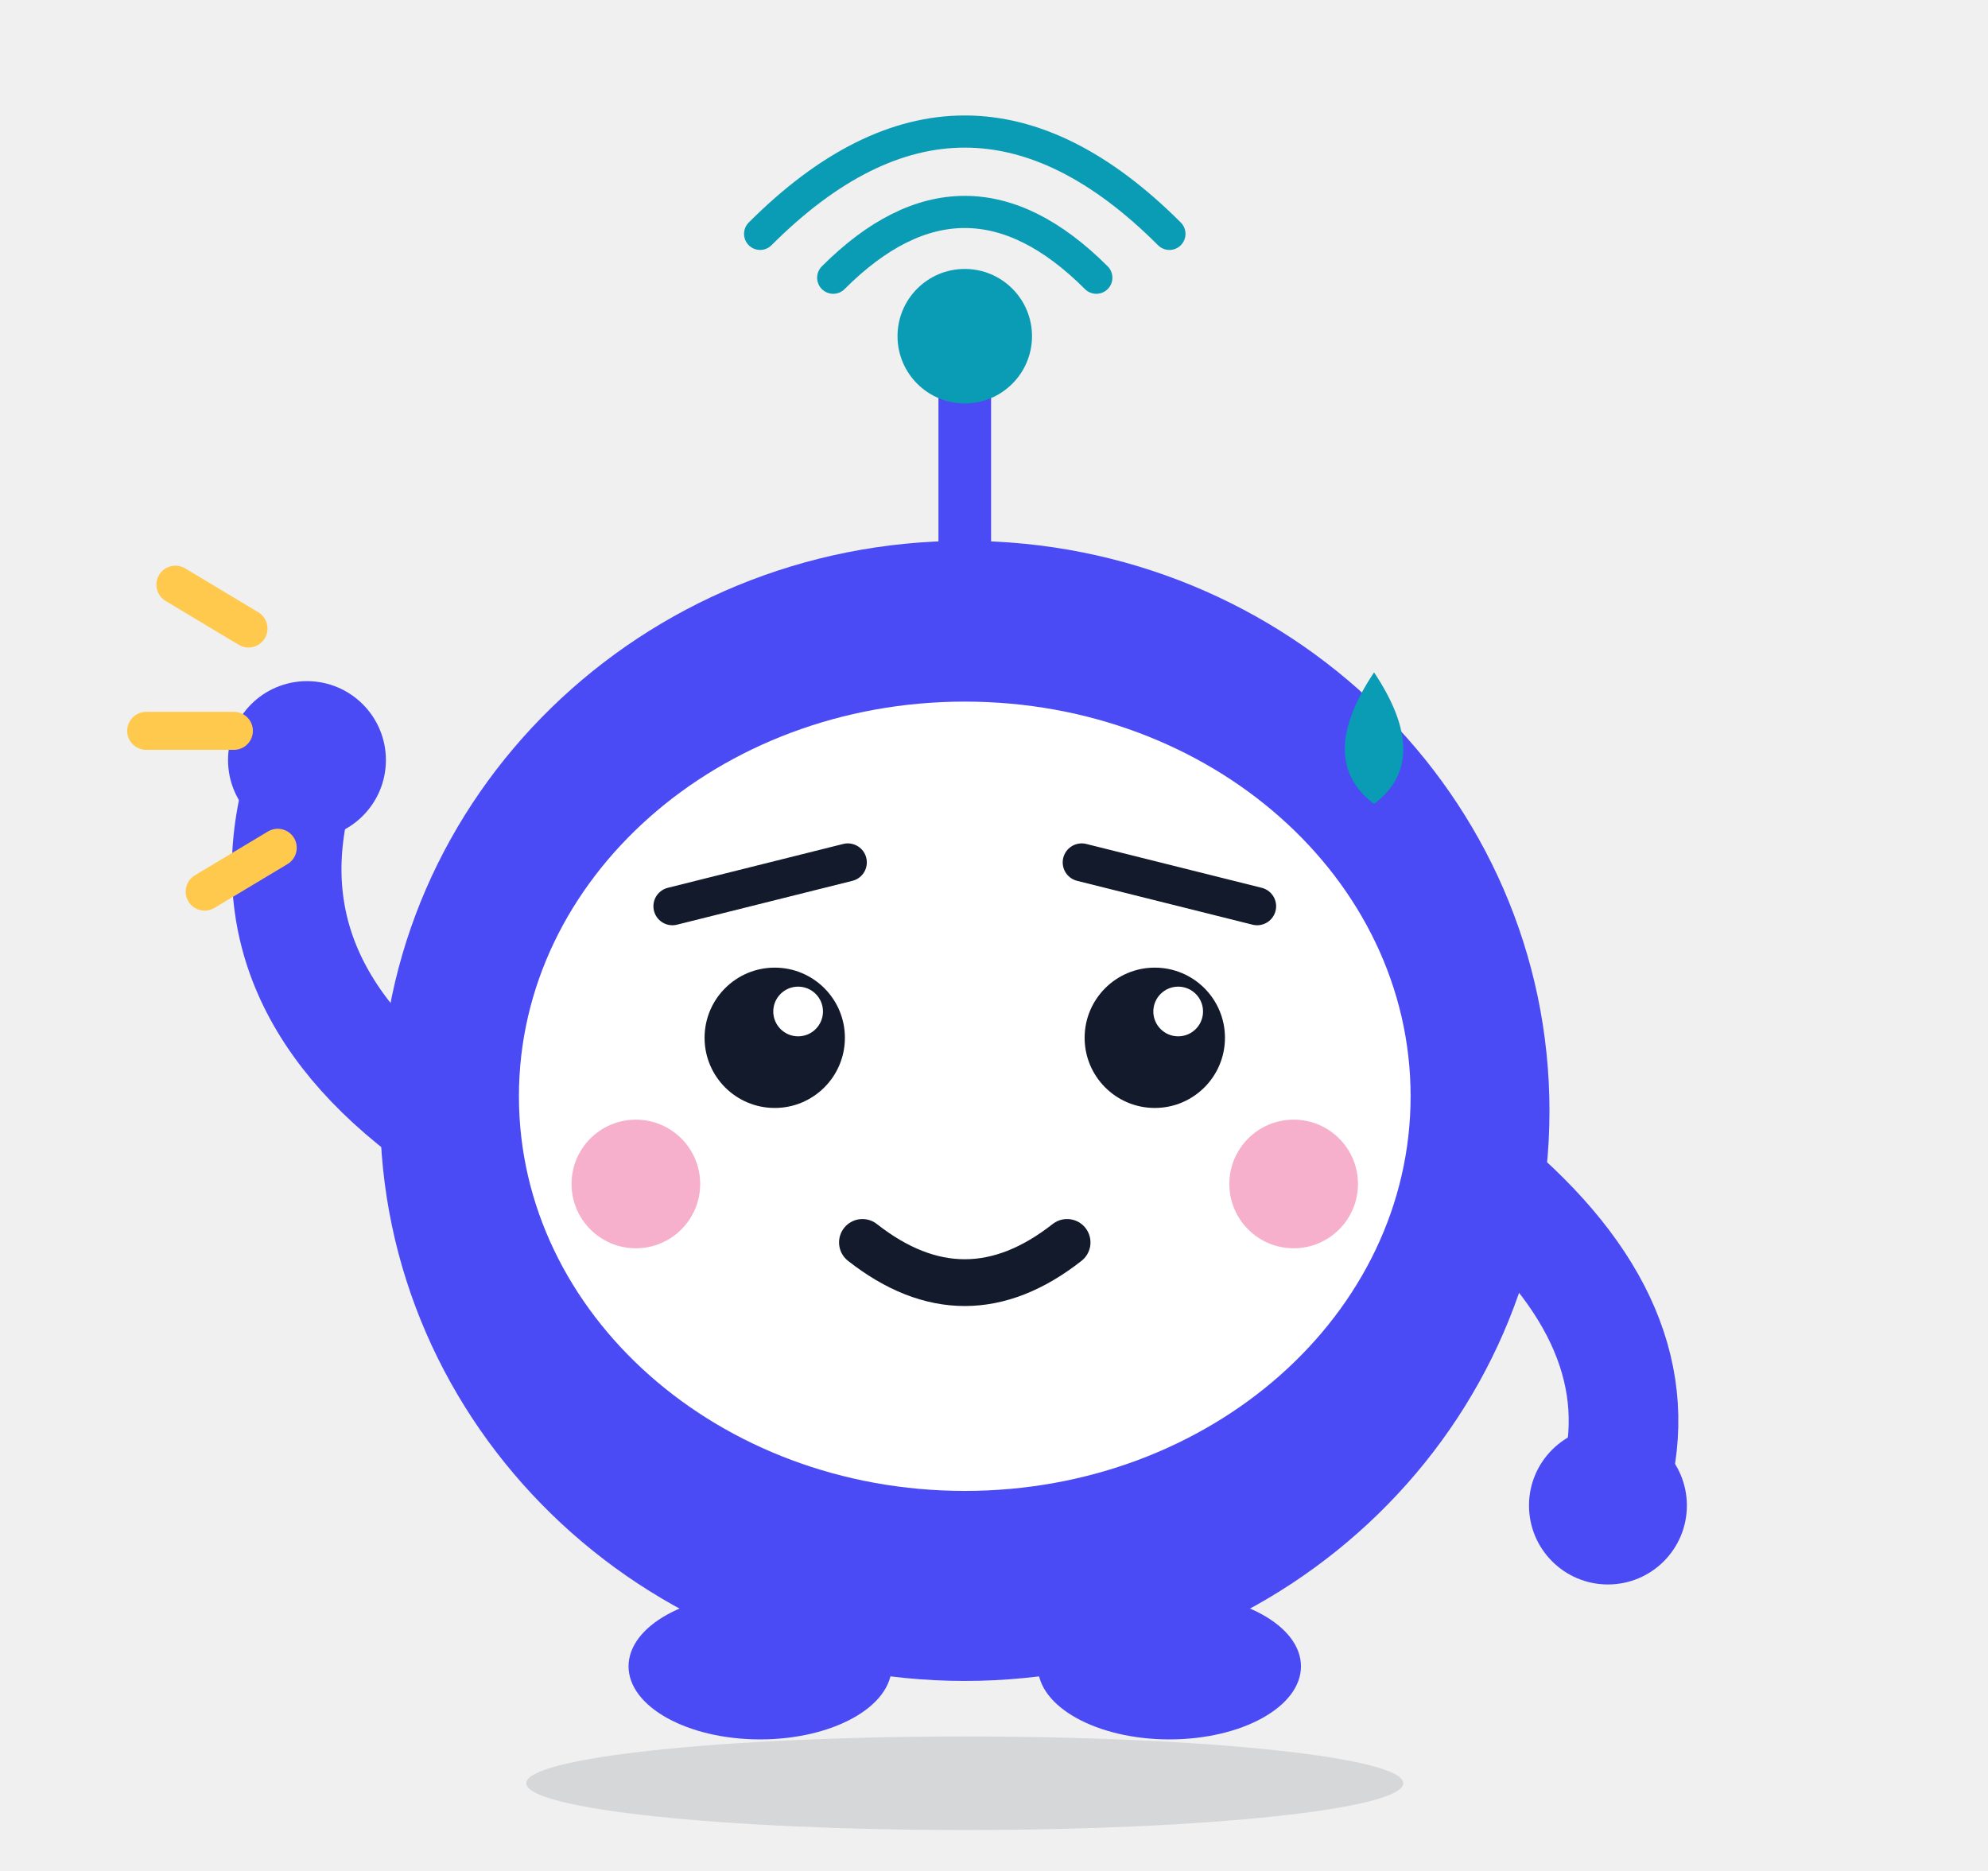
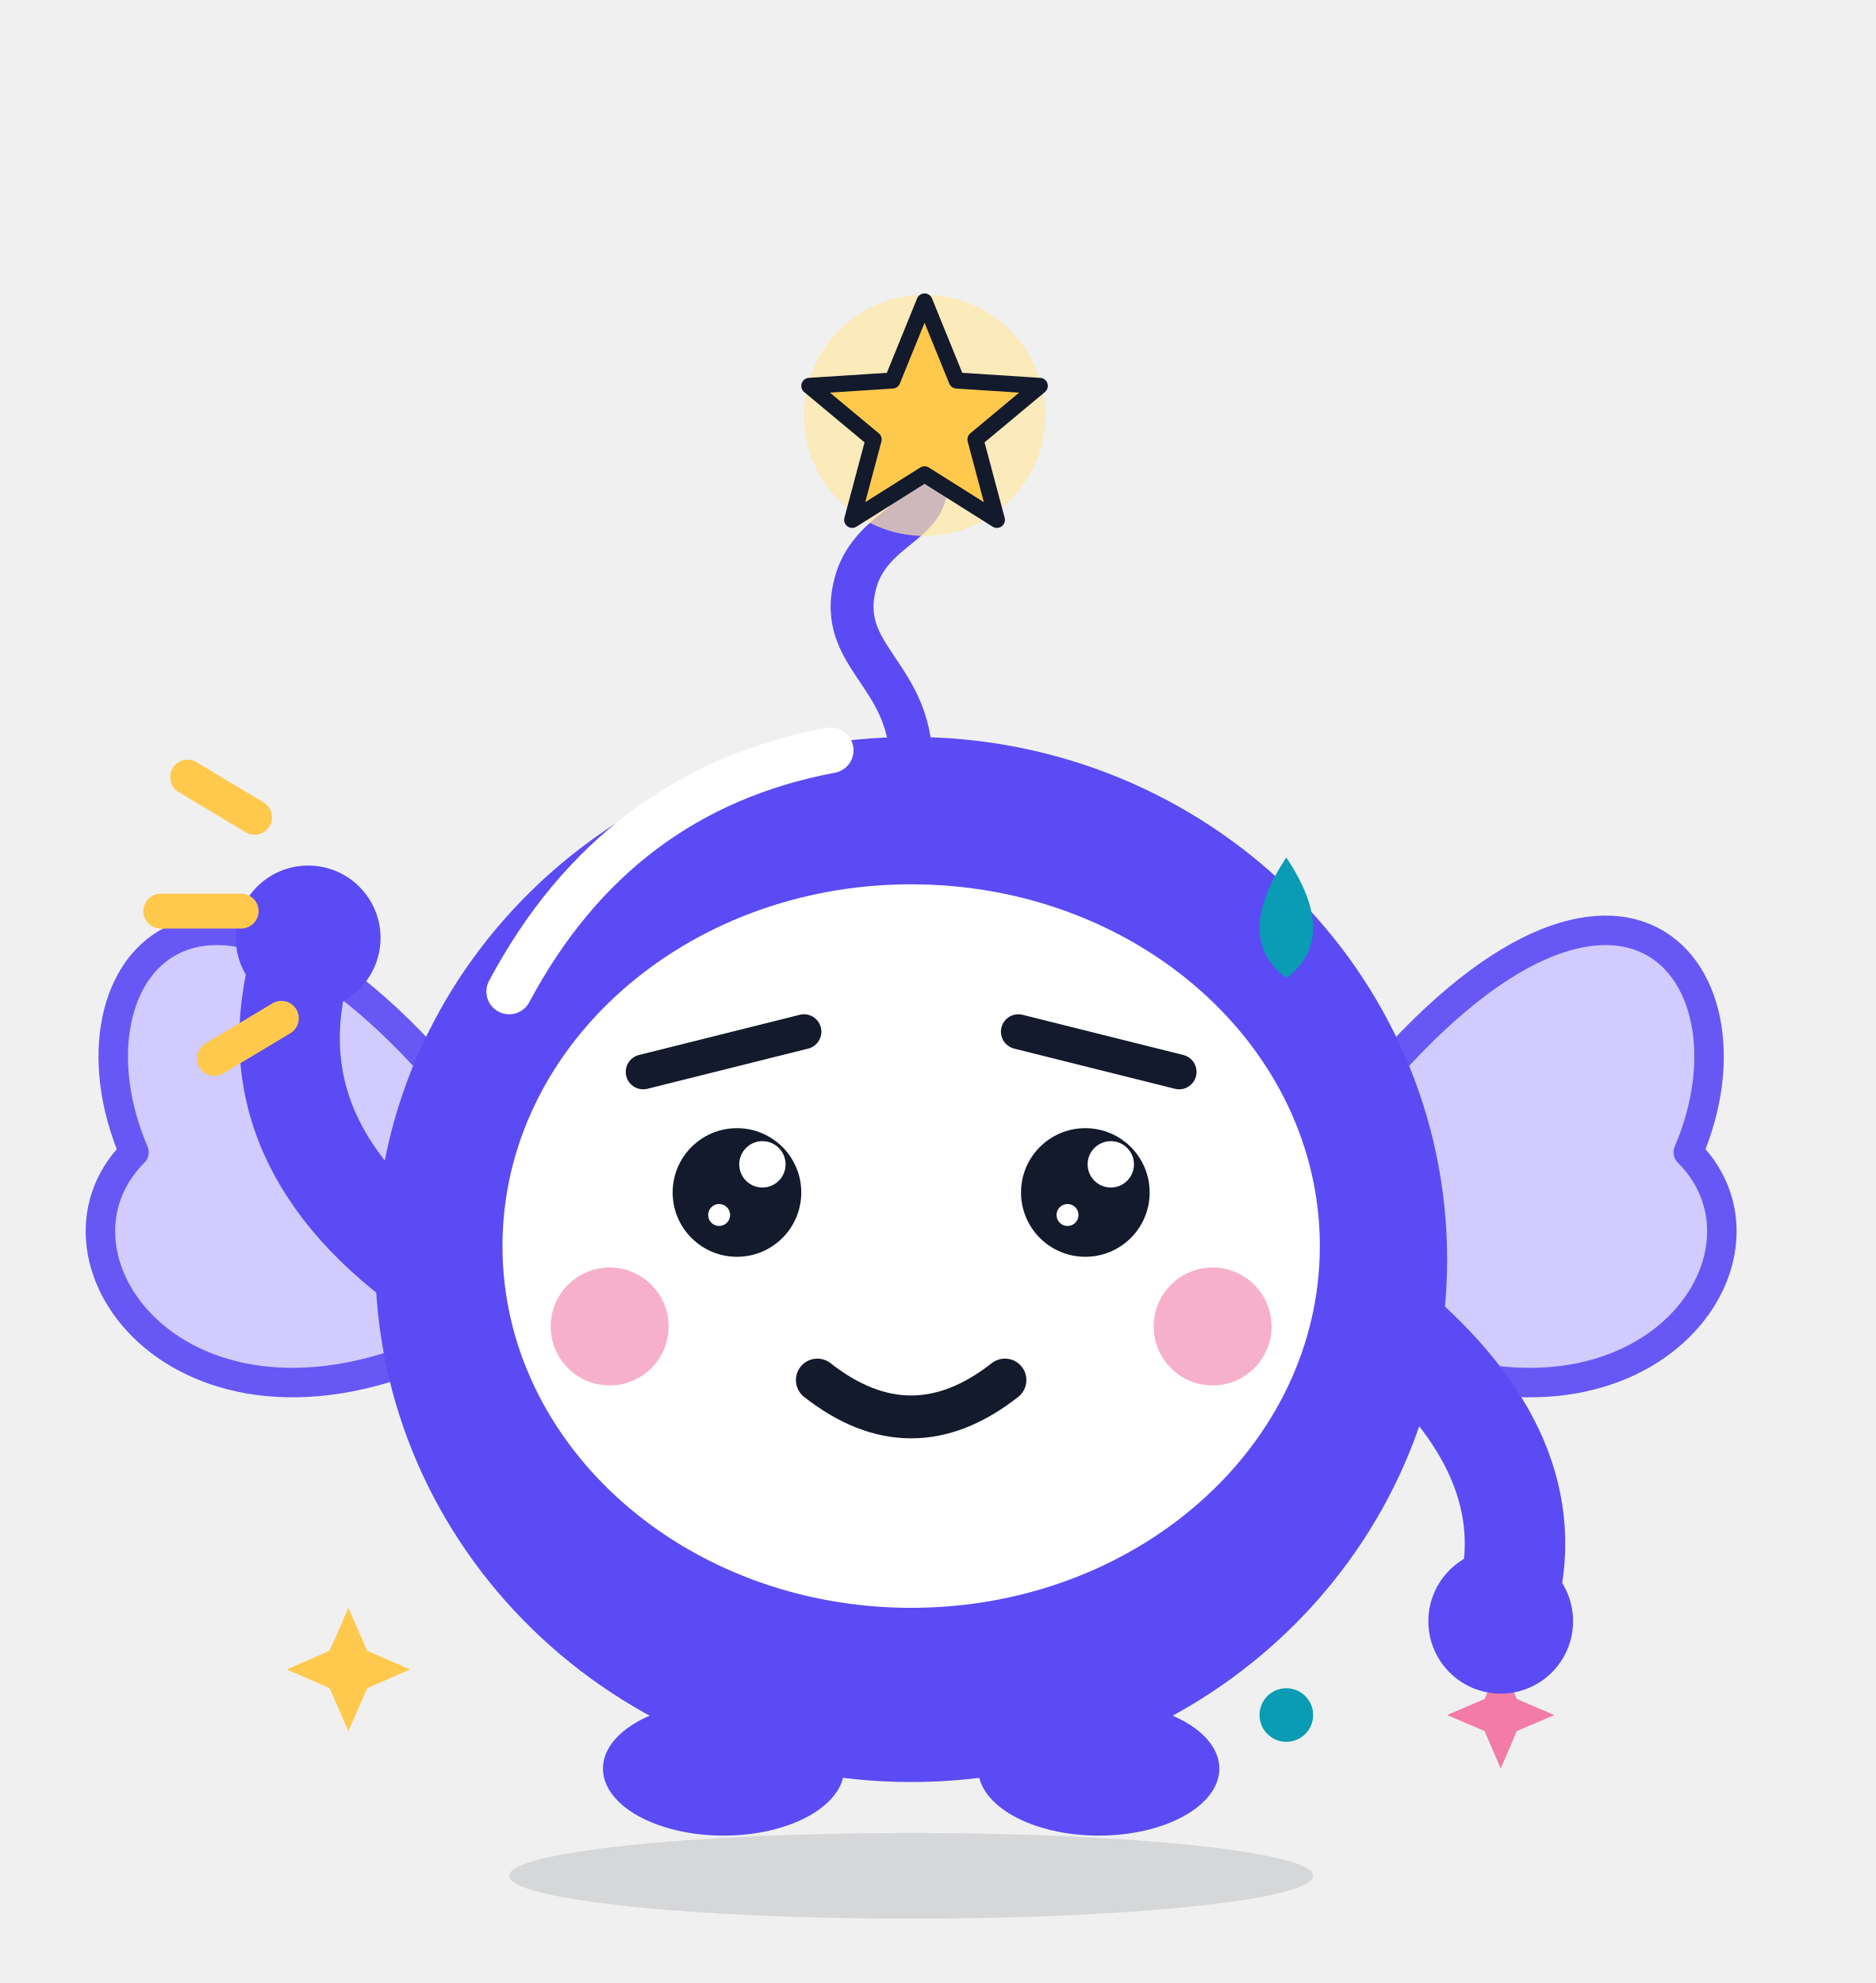
- <svg xmlns="http://www.w3.org/2000/svg" viewBox="-6 -10 136 128" width="272" height="256" role="img" aria-labelledby="t">
-   <style>.rd-all{transform-box:fill-box;transform-origin:50% 100%;animation:rd-float 2.4s ease-in-out infinite}
+ <svg xmlns="http://www.w3.org/2000/svg" viewBox="-8 -28 140 148" width="280" height="296" role="img" aria-labelledby="t">
+   <style>.rd-wingL{transform-box:fill-box;transform-origin:100% 70%;animation:rd-flapL .38s ease-in-out infinite alternate}
+ .rd-wingR{transform-box:fill-box;transform-origin:0% 70%;animation:rd-flapR .38s ease-in-out infinite alternate}
+ .rd-star{transform-box:fill-box;transform-origin:center;animation:rd-star 2.2s ease-in-out infinite}
+ .rd-dust{transform-box:fill-box;transform-origin:center;animation:rd-dust 3s ease-in infinite}.rd-dust.b{animation-delay:1s}.rd-dust.c{animation-delay:2s}
+ .rd-shine{animation:rd-shine 3s ease-in-out infinite}
+ .rd-all{transform-box:fill-box;transform-origin:50% 100%;animation:rd-float 2.4s ease-in-out infinite}
.rd-look{animation:rd-look 5s ease-in-out infinite}
.rd-swing{transform-box:fill-box;transform-origin:100% 0%;animation:rd-swing 1.6s ease-in-out infinite alternate}
.rd-tip{transform-box:fill-box;transform-origin:center;animation:rd-tip 1.2s ease-in-out infinite alternate}
.rd-cheek{animation:rd-cheek 2.4s ease-in-out infinite}
- .rd-look,.rd-eyes,.rd-mouth-t,.rd-wave,.rd-bulb,.rd-ping,.rd-spark,.rd-dot,.rd-drop,.rd-sym,.rd-armL,.rd-armR,.rd-q{transform-box:fill-box;transform-origin:center}
+ .rd-dust,.rd-look,.rd-eyes,.rd-mouth-t,.rd-wave,.rd-bulb,.rd-ping,.rd-spark,.rd-dot,.rd-drop,.rd-sym,.rd-armL,.rd-armR,.rd-q{transform-box:fill-box;transform-origin:center}
.rd-eyes{animation:rd-blink 3.2s infinite}
.rd-ping{animation:rd-ping 2.4s ease-out infinite;transform-origin:50% 100%}
.rd-ping.b{animation-delay:.5s}
.rd-wave{transform-origin:0% 100%;animation:rd-wave .55s ease-in-out infinite alternate}
.rd-mouth-t{animation:rd-talk .24s ease-in-out infinite alternate}
.rd-snd{animation:rd-fade 1s ease-in-out infinite}.rd-snd.b{animation-delay:.3s}
.rd-bulb{animation:rd-pop 1.4s ease-in-out infinite alternate}
.rd-dot{animation:rd-fade 1.6s ease-in-out infinite}.rd-dot.b{animation-delay:.25s}.rd-dot.c{animation-delay:.5s}
.rd-spark{animation:rd-twinkle 1.1s ease-in-out infinite alternate}.rd-spark.b{animation-delay:.35s}.rd-spark.c{animation-delay:.7s}
.rd-jump{animation:rd-jump .5s cubic-bezier(.3,0,.5,1) infinite alternate}
.rd-drop{animation:rd-drop 1.8s ease-in infinite}
.rd-sym{animation:rd-bob 1.8s ease-in-out infinite alternate}.rd-sym.b{animation-delay:.4s}.rd-sym.c{animation-delay:.8s}
.rd-q{animation:rd-tilt 1.6s ease-in-out infinite alternate}
.rd-point{transform-box:fill-box;transform-origin:0% 100%;animation:rd-point .8s ease-in-out infinite alternate}
.rd-fist{transform-box:fill-box;transform-origin:100% 100%;animation:rd-fist .5s ease-in-out infinite alternate}
@keyframes rd-float{0%,100%{transform:translateY(0) rotate(0deg) scale(1,1)}25%{transform:translateY(-5px) rotate(-2.5deg) scale(.98,1.03)}50%{transform:translateY(-7px) rotate(0deg) scale(1,1)}75%{transform:translateY(-5px) rotate(2.5deg) scale(.98,1.03)}}
+ @keyframes rd-flapL{from{transform:rotate(8deg) scaleX(1)}to{transform:rotate(-14deg) scaleX(.72)}}
+ @keyframes rd-flapR{from{transform:rotate(-8deg) scaleX(1)}to{transform:rotate(14deg) scaleX(.72)}}
+ @keyframes rd-star{0%,100%{transform:rotate(0deg) scale(1)}50%{transform:rotate(72deg) scale(1.22)}}
+ @keyframes rd-dust{0%{transform:translateY(8px) scale(.3);opacity:0}20%{opacity:1}100%{transform:translateY(-26px) scale(1) rotate(90deg);opacity:0}}
+ @keyframes rd-shine{0%,100%{opacity:.35}50%{opacity:.75}}
@keyframes rd-look{0%,30%,100%{transform:translateX(0)}38%,55%{transform:translateX(-2.5px)}63%,80%{transform:translateX(2.5px)}}
@keyframes rd-swing{from{transform:rotate(-12deg)}to{transform:rotate(10deg)}}
@keyframes rd-tip{from{transform:scale(.85)}to{transform:scale(1.25)}}
@keyframes rd-cheek{0%,100%{opacity:.35}50%{opacity:.75}}
@keyframes rd-blink{0%,93%,100%{transform:scaleY(1)}96.5%{transform:scaleY(.08)}}
@keyframes rd-ping{0%{opacity:.9;transform:scale(.5)}100%{opacity:0;transform:scale(1.25)}}
@keyframes rd-wave{from{transform:rotate(-18deg)}to{transform:rotate(24deg)}}
@keyframes rd-talk{from{transform:scaleY(.3)}to{transform:scaleY(1.4)}}
@keyframes rd-fade{0%,100%{opacity:.15}50%{opacity:1}}
@keyframes rd-pop{from{transform:scale(.8) rotate(-6deg)}to{transform:scale(1.2) rotate(6deg)}}
@keyframes rd-twinkle{from{transform:scale(.4) rotate(0deg);opacity:.3}to{transform:scale(1.1) rotate(25deg);opacity:1}}
@keyframes rd-jump{from{transform:translateY(0) scale(1.04,.96)}to{transform:translateY(-12px) scale(.97,1.04)}}
@keyframes rd-drop{0%{transform:translateY(-3px);opacity:0}25%{opacity:1}100%{transform:translateY(9px);opacity:0}}
@keyframes rd-bob{from{transform:translateY(4px) rotate(-8deg)}to{transform:translateY(-5px) rotate(8deg)}}
@keyframes rd-tilt{from{transform:rotate(-14deg) translateY(2px)}to{transform:rotate(14deg) translateY(-3px)}}
@keyframes rd-point{from{transform:rotate(4deg)}to{transform:rotate(-16deg)}}
@keyframes rd-fist{from{transform:rotate(-6deg)}to{transform:rotate(16deg)}}
@media (prefers-reduced-motion:reduce){.rd-all,.rd-all *{animation:none!important}}</style>
  <ellipse cx="60" cy="112" rx="30" ry="3.2" fill="#121A2B" opacity=".12" />
  <g class="rd-all">
    <g>
-       <path d="M60 28 V15" stroke="#4B4BF5" stroke-width="3.6" stroke-linecap="round" />
-       <path class="rd-ping" d="M51 9 Q60 0 69 9" fill="none" stroke="#0A9BB5" stroke-width="2.2" stroke-linecap="round" />
-       <path class="rd-ping b" d="M46 6 Q60 -8 74 6" fill="none" stroke="#0A9BB5" stroke-width="2.2" stroke-linecap="round" />
-       <circle class="rd-tip" cx="60" cy="13" r="4.6" fill="#0A9BB5" />
-       <ellipse cx="46" cy="104" rx="9" ry="5" fill="#4B4BF5" />
-       <ellipse cx="74" cy="104" rx="9" ry="5" fill="#4B4BF5" />
+       <path class="rd-wingL" d="M28 56 C8 30 -4 44 2 58 C-6 66 6 82 26 72 Z" fill="#CFC8FF" stroke="#5B4BF5" stroke-width="2.2" stroke-linejoin="round" opacity=".92" />
+       <path class="rd-wingR" d="M92 56 C112 30 124 44 118 58 C126 66 114 82 94 72 Z" fill="#CFC8FF" stroke="#5B4BF5" stroke-width="2.2" stroke-linejoin="round" opacity=".92" />
+       <path d="M60 29 C60 22 54 21 56 15 C57.5 11 62 11 61 7" fill="none" stroke="#5B4BF5" stroke-width="3.2" stroke-linecap="round" />
+       <circle class="rd-ping" cx="61" cy="3" r="9" fill="#FFE7A3" opacity=".7" />
+       <path class="rd-star" d="M61 -5.5 L63.4 0.4 L69.6 0.8 L64.8 4.8 L66.4 10.8 L61 7.4 L55.6 10.8 L57.2 4.8 L52.4 0.8 L58.6 0.4 Z" fill="#FFC94D" stroke="#121A2B" stroke-width="1.2" stroke-linejoin="round" />
+       <path class="rd-dust" d="M18 92 l1.4 3.2 l3.2 1.4 l-3.2 1.4 l-1.4 3.2 l-1.4 -3.2 l-3.2 -1.4 l3.2 -1.4 z" fill="#FFC94D" />
+       <path class="rd-dust b" d="M104 96 l1.2 2.8 l2.8 1.2 l-2.8 1.2 l-1.2 2.8 l-1.2 -2.8 l-2.8 -1.2 l2.8 -1.2 z" fill="#F27BA8" />
+       <circle class="rd-dust c" cx="88" cy="100" r="2" fill="#0A9BB5" />
+       <ellipse cx="46" cy="104" rx="9" ry="5" fill="#5B4BF5" />
+       <ellipse cx="74" cy="104" rx="9" ry="5" fill="#5B4BF5" />
      <g class="rd-fist">
-         <path d="M23 66 Q10 56 15 42" fill="none" stroke="#4B4BF5" stroke-width="7.5" stroke-linecap="round" />
-         <circle cx="15" cy="42" r="5.4" fill="#4B4BF5" />
+         <path d="M23 66 Q10 56 15 42" fill="none" stroke="#5B4BF5" stroke-width="7.5" stroke-linecap="round" />
+         <circle cx="15" cy="42" r="5.4" fill="#5B4BF5" />
      </g>
      <g class="rd-swing">
-         <path d="M97 72 Q108 82 104 93" fill="none" stroke="#4B4BF5" stroke-width="7.5" stroke-linecap="round" />
-         <circle cx="104" cy="93" r="5.4" fill="#4B4BF5" />
+         <path d="M97 72 Q108 82 104 93" fill="none" stroke="#5B4BF5" stroke-width="7.5" stroke-linecap="round" />
+         <circle cx="104" cy="93" r="5.4" fill="#5B4BF5" />
      </g>
-       <ellipse cx="60" cy="66" rx="40" ry="39" fill="#4B4BF5" />
+       <ellipse cx="60" cy="66" rx="40" ry="39" fill="#5B4BF5" />
+       <path class="rd-shine" d="M30 46 Q38 31 54 28" fill="none" stroke="#FFFFFF" stroke-width="3.4" stroke-linecap="round" />
      <ellipse cx="60" cy="65" rx="30.5" ry="27" fill="#FFFFFF" />
      <g class="rd-cheek">
        <circle cx="37.5" cy="71" r="4.4" fill="#F27BA8" opacity=".6" />
        <circle cx="82.5" cy="71" r="4.4" fill="#F27BA8" opacity=".6" />
      </g>
      <g class="rd-look">
        <g class="rd-eyes">
          <circle cx="47" cy="61" r="4.8" fill="#121A2B" />
-           <circle cx="48.6" cy="59.2" r="1.7" fill="#FFFFFF" />
+           <circle cx="48.9" cy="58.9" r="1.73" fill="#FFFFFF" />
+           <circle cx="45.67" cy="62.68" r="0.82" fill="#FFFFFF" />
          <circle cx="73" cy="61" r="4.8" fill="#121A2B" />
-           <circle cx="74.6" cy="59.2" r="1.7" fill="#FFFFFF" />
+           <circle cx="74.9" cy="58.9" r="1.73" fill="#FFFFFF" />
+           <circle cx="71.67" cy="62.68" r="0.82" fill="#FFFFFF" />
          <path d="M40 52 L52 49 M80 52 L68 49" stroke="#121A2B" stroke-width="2.6" stroke-linecap="round" />
        </g>
      </g>
      <path d="M53 75 Q60 80.5 67 75" fill="none" stroke="#121A2B" stroke-width="3.2" stroke-linecap="round" />
      <path class="rd-drop" d="M88 36 q4 6 0 9 q-4 -3 0 -9 z" fill="#0A9BB5" />
      <path d="M6 30 l5 3 M4 40 h6 M8 51 l5 -3" stroke="#FFC94D" stroke-width="2.6" stroke-linecap="round" />
    </g>
  </g>
</svg>
